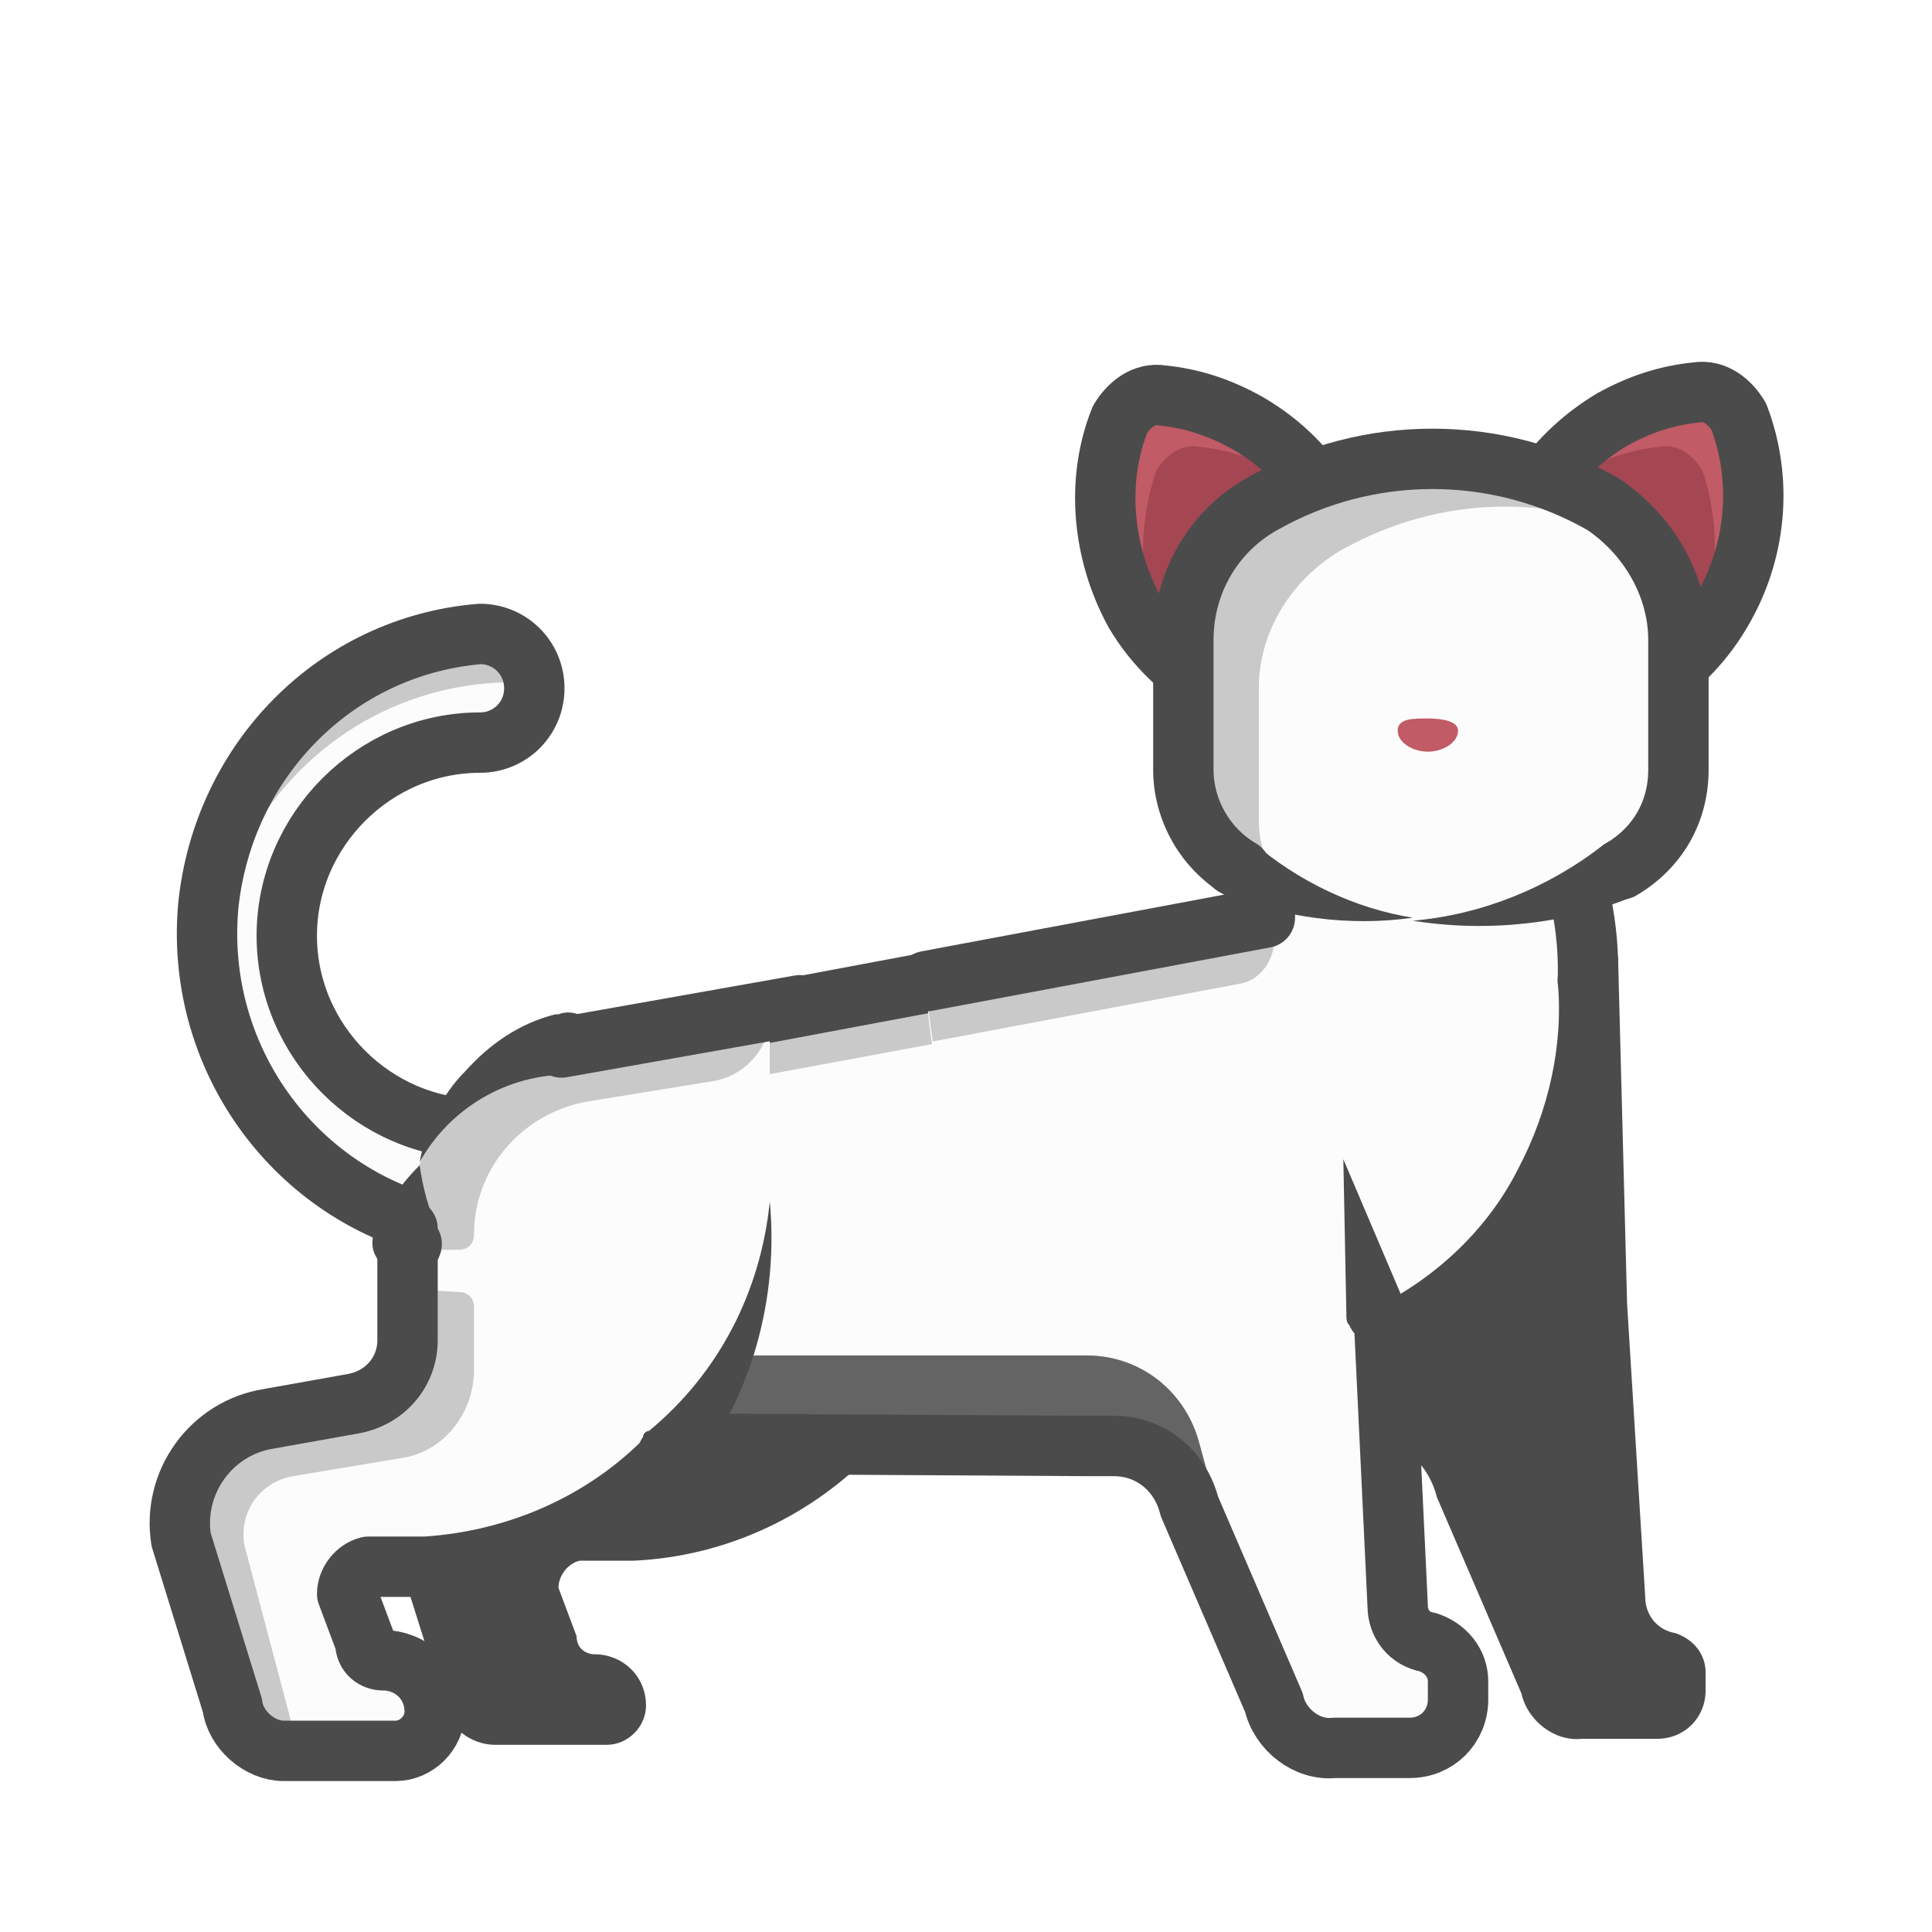
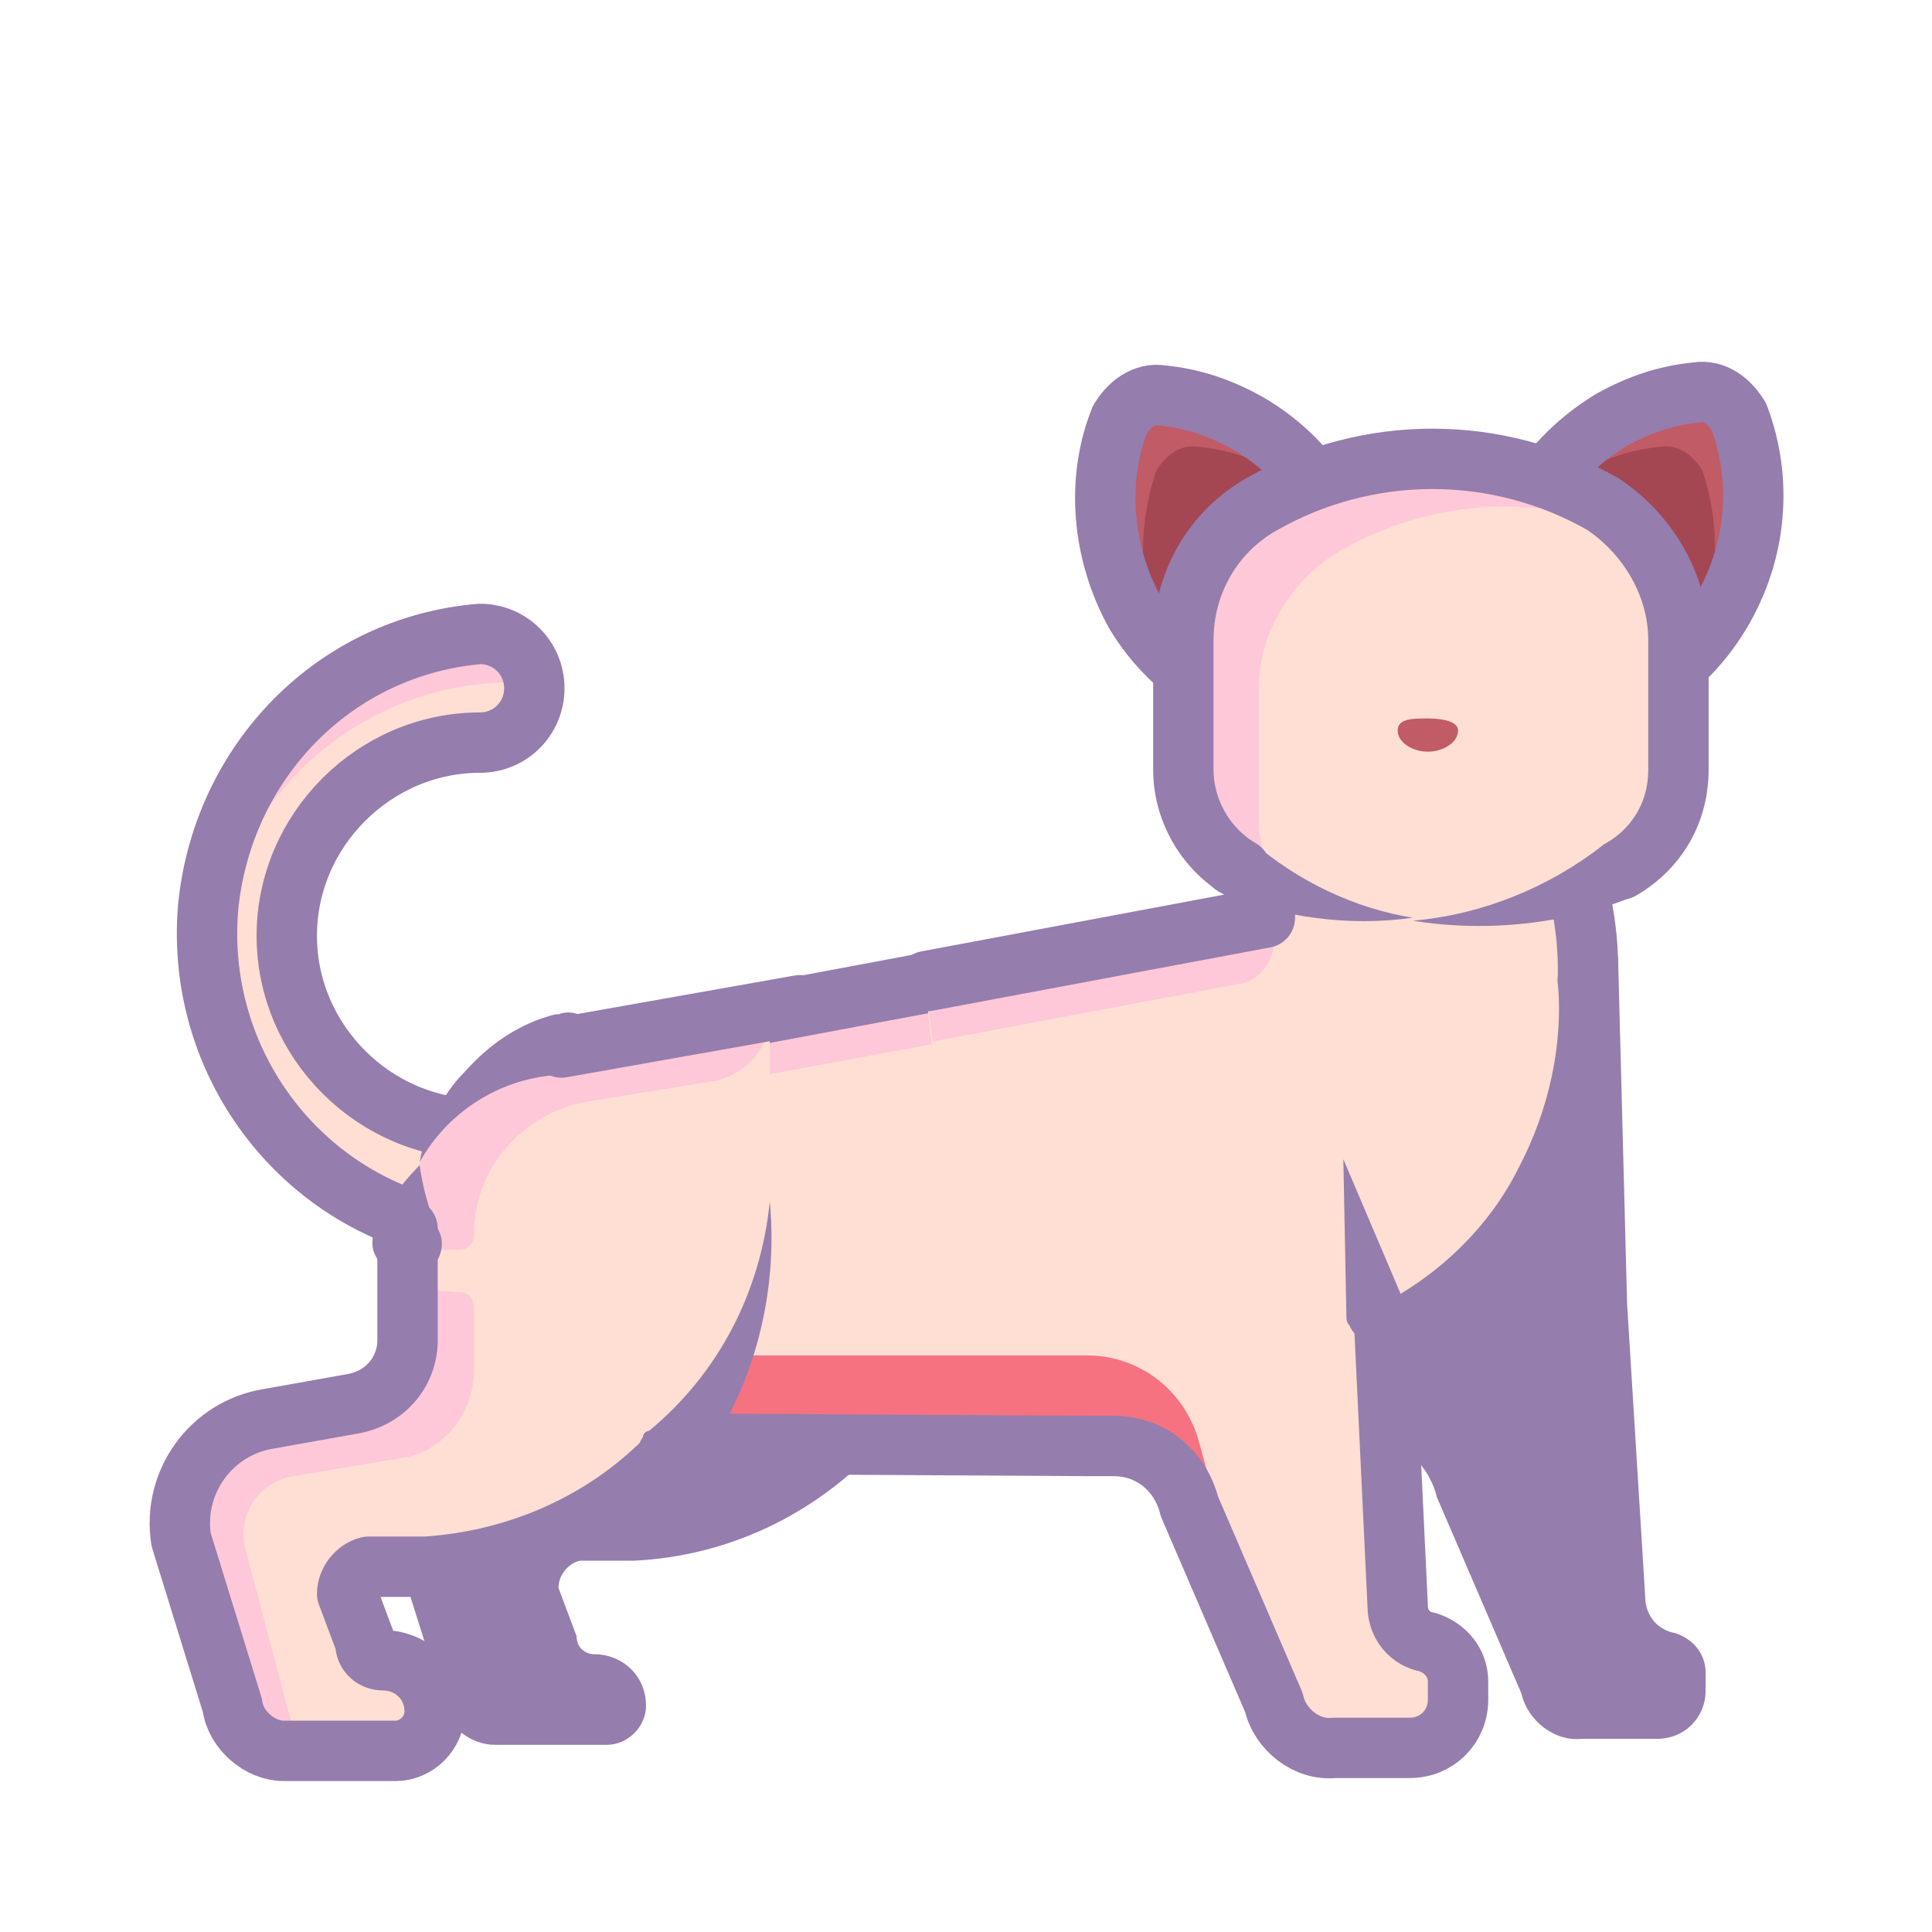
- <svg xmlns="http://www.w3.org/2000/svg" id="Layer_1" x="0" y="0" enable-background="new 0 0 64 64" version="1.1" viewBox="0 0 64 64" xml:space="preserve">
-   <style>.st0{fill:#e4e5e7}.st0,.st1,.st2{display:none}.st1{fill:none;stroke:#4b4b4b;stroke-width:2;stroke-linecap:round;stroke-linejoin:round}.st2{fill:#fcfcfc}.st3{fill:#c9c9c9}.st4{fill:#fcfcfc}.st5{fill:none;stroke:#4b4b4b;stroke-width:2;stroke-linecap:round;stroke-linejoin:round}.st6{fill:#c15b65}.st7{fill:#a54653}.st8{fill:#4b4b4b}.st9{fill:#646464}.st10{fill:#fcfcfc}</style>
+ <svg xmlns="http://www.w3.org/2000/svg" xml:space="preserve" id="Layer_1" x="0" y="0" enable-background="new 0 0 64 64" version="1.1" viewBox="0 0 64 64">
+   <style>
+     .st0{display:none;fill:#E0BBE4;}
+ 	.st1{display:none;fill:none;stroke:#957DAD;stroke-width:2;stroke-linecap:round;stroke-linejoin:round;}
+ 	.st2{display:none;fill:#D291BC;}
+ 	.st3{fill:#FEC8D8;}
+ 	.st4{fill:#FFDFD3;}
+ 	.st5{fill:none;stroke:#957DAD;stroke-width:2;stroke-linecap:round;stroke-linejoin:round;}
+ 	.st6{fill:#C15B65;}
+ 	.st7{fill:#A54653;}
+ 	.st8{fill:#957DAD;}
+ 	.st9{fill:#F67280;}
+ 	.st10{fill:#D291BC;}
+   </style>
  <path d="M49.6 46.5 33.3 30.2c-3.6-3.6-9.4-3.6-13 0L9.8 40.7c-1 1-2.6 1-3.5 0L5 39.5c-.4-.5-1.2-.5-1.6-.1-.3.2-.4.5-.4.9v17.6h58V45.1c0-1.5-1.2-2.7-2.7-2.7-.7 0-1.4.3-1.9.8l-3.3 3.3c-.9 1-2.5 1-3.5 0z" class="st0" />
  <path d="M3 57.9h58" class="st1" />
  <path d="M42 15c0-.3.2-.5.5-.5h2.7c.5 0 .8.4.8.8 0 .5-.4.8-.8.8h-1.3c-.3 0-.5.2-.5.5s-.2.5-.5.5h-2.7c-.5 0-.8-.4-.8-.8 0-.5.4-.8.8-.8h1.3c.3 0 .5-.2.5-.5z" class="st2" />
  <path d="M46.8 18.7c0-.2-.1-.3-.3-.3H45c-.3 0-.5.2-.5.5s.2.5.5.5h.8c.2 0 .3.1.3.3 0 .2.1.3.3.3h1.5c.3 0 .5-.2.5-.5s-.2-.5-.4-.5h-.8c-.2 0-.4-.1-.4-.3z" class="st2" />
  <circle cx="43.5" cy="26.6" r=".7" class="st2" />
  <circle cx="42.7" cy="20.5" r=".7" class="st2" />
  <circle cx="39.3" cy="21.9" r="1.1" class="st2" />
  <circle cx="38.7" cy="13.5" r=".3" class="st2" />
  <circle cx="49.7" cy="21.9" r=".4" class="st2" />
  <circle cx="46.5" cy="27.5" r="1.1" class="st2" />
  <circle cx="50.8" cy="18.8" r=".4" class="st2" />
  <path d="M16.2 11.7c0-.4-.3-.6-.6-.6h-3.4c-.6 0-1.1.5-1.1 1.1 0 .6.5 1.1 1.1 1.1h1.7c.4 0 .6.3.6.6 0 .4.3.6.6.6h3.4c.6 0 1.1-.5 1.1-1.1 0-.6-.5-1.1-1.1-1.1h-1.7c-.3 0-.6-.3-.6-.6z" class="st2" />
  <path d="M10.1 16.5c0-.2.2-.4.4-.4h2c.3 0 .6.3.6.6s-.3.6-.6.6h-1c-.2 0-.4.2-.4.4s-.2.4-.4.4h-2c-.3 0-.6-.3-.6-.6s.3-.6.6-.6h1c.2 0 .4-.2.4-.4z" class="st2" />
  <circle cx="14.3" cy="26.6" r=".9" class="st2" />
  <circle cx="15.4" cy="18.7" r=".9" class="st2" />
  <circle cx="19.6" cy="20.5" r="1.4" class="st2" />
  <circle cx="20.5" cy="9.8" r=".5" class="st2" />
  <circle cx="6.5" cy="20.5" r=".5" class="st2" />
  <circle cx="10.6" cy="27.7" r="1.4" class="st2" />
  <circle cx="5" cy="16.6" r=".5" class="st2" />
  <path d="m55.3 44.4-2.1 2.1c-1 1-2.6 1-3.5 0L33.3 30.2c-.8-.8-1.8-1.5-2.9-2-1.2-.5-2.6.1-3.1 1.3-.1.3-.2.6-.2.9 0 4 1.6 7.9 4.4 10.7l6.2 6.2c4 4 10.6 4 14.6 0l3-2.9z" class="st2" />
  <circle cx="51.8" cy="9.6" r="3.5" class="st2" />
  <path d="M24.8 40.9h-8.9c-5.5-.5-9.5-5.4-9-10.9.5-4.8 4.2-8.6 9-9 1 0 1.8.8 1.8 1.8s-.8 1.8-1.8 1.8c-3.5 0-6.4 2.9-6.4 6.4 0 3.5 2.9 6.4 6.4 6.4h8.9c1 0 1.8.8 1.8 1.8s-.8 1.7-1.8 1.7z" class="st3" />
  <path d="M17 38.9c-2.4 0-4.5-1.3-5.6-3.4-2.5-2.5-2.5-6.5-.1-9 1.2-1.2 2.8-1.9 4.5-1.9 1 0 1.8-.8 1.8-1.8v-.1c-.2-.1-.4-.1-.6-.1-5.5 0-9.9 4.4-10 9.9 0 1.8.5 3.6 1.5 5.2 1.9 2.1 4.6 3.3 7.4 3.3h8.9c1 0 1.8-.8 1.8-1.8v-.1c-.2-.1-.4-.1-.6-.1h-9z" class="st4" />
  <path d="M24.8 40.9h-8.9c-5.5-.5-9.5-5.4-9-10.9.5-4.8 4.2-8.6 9-9 1 0 1.8.8 1.8 1.8s-.8 1.8-1.8 1.8c0 0 0 0 0 0-3.5 0-6.4 2.9-6.4 6.4 0 3.5 2.9 6.4 6.4 6.4h8.9c1 0 1.8.8 1.8 1.8s-.8 1.7-1.8 1.7z" class="st5" />
  <path d="M37.6 20.3c1.3 2.2 3.8 3.6 6.4 3.6 2-3.5.8-7.9-2.7-9.9-.9-.5-1.8-.8-2.8-.9-.6-.1-1.1.3-1.4.8-.8 2-.6 4.4.5 6.4z" class="st6" />
  <path d="M38.9 22c1.3 2.2 3.7 3.6 6.3 3.6 2-3.5.7-8-2.8-9.9-.8-.5-1.7-.8-2.7-.9-.6-.1-1.1.3-1.4.8-.7 2.1-.6 4.5.6 6.4z" class="st7" />
  <path d="M37.6 20.3c1.3 2.2 3.8 3.6 6.4 3.6 2-3.5.8-7.9-2.7-9.9-.9-.5-1.8-.8-2.8-.9-.6-.1-1.1.3-1.4.8-.8 2-.6 4.4.5 6.4z" class="st5" />
  <path d="M57 20.3c-1.3 2.2-3.7 3.6-6.3 3.6-2-3.5-.8-7.9 2.7-10 .9-.5 1.8-.8 2.8-.9.6-.1 1.1.3 1.4.8.8 2.1.6 4.5-.6 6.5z" class="st6" />
  <path d="M55.8 22c-1.3 2.2-3.7 3.6-6.3 3.6-2-3.5-.7-8 2.8-9.9.8-.5 1.7-.8 2.7-.9.6-.1 1.1.3 1.4.8.7 2.1.5 4.5-.6 6.4z" class="st7" />
  <path d="M57 20.3c-1.3 2.2-3.7 3.6-6.3 3.6-2-3.5-.8-7.9 2.7-10 .9-.5 1.8-.8 2.8-.9.6-.1 1.1.3 1.4.8.8 2.1.6 4.5-.6 6.5z" class="st5" />
  <path d="M20.4 40.8v3.6c0 1-.7 1.9-1.8 2.1l-2.7.5c-1.9.3-3.2 2.1-2.9 4l1.7 5.4c.1.8.9 1.4 1.7 1.4h3.7c.7 0 1.3-.6 1.3-1.3 0-1-.8-1.7-1.7-1.7-.3 0-.6-.2-.6-.6l-.6-1.6c0-.4.3-.8.7-.9H21c6.3-.3 11.3-5.6 11.3-11.9v-6.3l-6.9 1.2c-2.8.6-5 3.1-5 6.1z" class="st8" />
  <path d="m53.9 43.2-.3-11.5-25.5 2.6-.6 10.8 16.8 2.5h.8c1.2 0 2.2.8 2.5 2l2.8 6.5c.2.9 1.1 1.6 2 1.5h2.5c.9 0 1.6-.7 1.6-1.6v-.6c0-.6-.4-1.1-1-1.3-.6-.1-1-.6-1-1.2l-.6-9.7z" class="st8" />
  <path d="m45.5 39.8-.1-10-25.6 4.8-1.2 13.2 17.5.1h.8c1.2 0 2.2.8 2.5 2l2.8 6.5c.2.9 1.1 1.6 2 1.5h2.5c.9 0 1.6-.7 1.6-1.6v-.6c0-.6-.4-1.1-1-1.3-.6-.1-1-.6-1-1.2l-.8-13.4z" class="st4" />
  <path d="m23.3 44.9-2.2 2.9 15 .1h.8c1.2 0 2.2.8 2.5 2l.7 2.9h1l-1.4-5.1c-.5-1.7-2-2.8-3.7-2.8H23.3z" class="st9" />
  <path d="m20 36.6 25.4-4.7-.1-2-25.5 4.8-.6 10.8h.4z" class="st3" />
  <path d="m45.5 39.8-.1-10-25.6 4.8-1.2 13.2 17.5.1h.8c1.2 0 2.2.8 2.5 2l2.8 6.5c.2.9 1.1 1.6 2 1.5h2.5c.9 0 1.6-.7 1.6-1.6v0-.6c0-.6-.4-1.1-1-1.3h0c-.6-.1-1-.6-1-1.2l-.5-10.5" class="st5" />
  <path d="M41.9 21v9.4l-11.2 2.1c0 6.4 4.9 11.6 11 11.6s11-5.2 11-11.6c.1-6.1-4.6-11.2-10.8-11.5z" class="st4" />
  <path d="M41 32.6c.8-.1 1.3-.9 1.2-1.7 0-.2-.1-.3-.2-.5l-11.3 2.1c0 .7.1 1.3.2 2" class="st3" />
  <path d="M52.6 32.5c.1-4.8-2.8-9.1-7.3-10.9l-3.4.7v7.8l.4 1 .8 2.8c1.5 5.3 9.4 4.3 9.5-1.2v-.2z" class="st4" />
  <path d="m44.6 43.5-.1-5.1 2 4.7c.2.5 0 1.1-.5 1.3s-1.1 0-1.3-.5c-.1-.1-.1-.2-.1-.4z" class="st8" />
  <path d="M13.5 40.7v3.7c0 1-.7 1.9-1.8 2.1l-2.8.5c-1.9.3-3.2 2.1-2.9 4l1.7 5.5c.1.8.9 1.5 1.7 1.5h3.7c.7 0 1.3-.6 1.3-1.3 0-1-.8-1.7-1.7-1.7-.3 0-.6-.2-.6-.6l-.6-1.6c0-.4.3-.8.7-.9h1.9c6.4-.3 11.4-5.6 11.4-12v-6.3l-6.9 1.2c-3 .4-5.1 2.9-5.1 5.9z" class="st4" />
  <path d="M13.5 42.7v1.7c0 1-.7 1.9-1.8 2.1l-2.8.5c-1.9.3-3.2 2.1-2.9 4l1.7 5.5c.1.8.9 1.5 1.7 1.5h.5l-1.8-6.8c-.2-1.1.5-2.1 1.6-2.3l3.6-.6c1.4-.2 2.4-1.5 2.4-2.9v-2.1c0-.3-.2-.5-.5-.5l-1.7-.1z" class="st3" />
  <path d="M18.6 34.7c-2.9.5-5.1 3.1-5.1 6v.7h1.7c.3 0 .5-.2.5-.5 0-2.2 1.6-4 3.7-4.4l4.3-.7c1-.2 1.8-1.1 1.8-2.1v-.2l-6.9 1.2z" class="st3" />
  <path d="M21.5 47.4c2.3-1.9 3.7-4.6 4-7.6.3 3.2-.6 6.5-2.6 9-.3.4-1 .5-1.4.2-.4-.3-.5-1-.2-1.4 0-.1.1-.2.2-.2z" class="st8" />
  <path d="M13.5 40.7v3.7c0 1-.7 1.9-1.8 2.1l-2.8.5c-1.9.3-3.2 2.1-2.9 4 0 0 0 0 0 0l1.7 5.5c.1.8.9 1.5 1.7 1.5h3.7c.7 0 1.3-.6 1.3-1.3h0c0-1-.8-1.7-1.7-1.7h0c-.3 0-.6-.2-.6-.6l-.6-1.6c0-.4.3-.8.7-.9h1.9c3.1-.2 6-1.5 8.1-3.7" class="st5" />
  <path d="M13.9 38.6c.1.7.3 1.5.6 2.1.3.5.1 1.2-.5 1.5-.5.3-1.2.1-1.5-.5-.2-.3-.2-.6-.1-.9l.1-.1c.3-.8.8-1.5 1.4-2.1z" class="st8" />
  <path d="m26.5 33.3-7.9 1.4" class="st5" />
  <path d="M18.8 35.6c-2 0-3.9 1.1-4.9 2.9.2-1.1.7-2.2 1.5-3 .8-.9 1.8-1.6 3-1.9h.1c.5-.2 1.1.1 1.3.7.2.5-.1 1.1-.7 1.3h-.3z" class="st8" />
  <path d="M52.6 32.5c.2-6.1-4.6-11.2-10.7-11.5v9.4l-11.2 2.1" class="st5" />
  <path d="M45.6 43.3c2-1 3.7-2.6 4.7-4.6 1-1.9 1.5-4.1 1.3-6.2 0-.6.4-1 .9-1.1.6 0 1 .4 1.1.9v.1c-.2 2.4-1 4.8-2.5 6.8-1.3 2-3.3 3.4-5.5 4.1z" class="st8" />
  <path d="M53.6 21.4h-3.3c-1.9 0-3.4-1.5-3.4-3.4v-2.2h3.7c2.4 0 4.3 1.9 4.3 4.3.1.7-.5 1.3-1.3 1.3z" class="st10" />
  <path d="M55.5 25.5v-4.3c0-1.8-1-3.5-2.5-4.5-3.5-2-7.8-2-11.3 0-1.6.9-2.6 2.6-2.6 4.5v4.3c0 1.3.7 2.6 1.9 3.3 3.9 2.3 8.7 2.3 12.7 0 1.1-.7 1.9-1.9 1.8-3.3z" class="st4" />
  <path d="M41.7 27.2v-4.4c0-1.8 1-3.5 2.6-4.5 3.1-1.8 6.7-2 10-.6-.4-.4-.8-.7-1.2-1-3.5-2-7.8-2-11.3 0-1.6.9-2.6 2.6-2.6 4.5v4.3c0 1.3.7 2.6 1.9 3.2.5.3 1 .5 1.5.7-.6-.5-.9-1.4-.9-2.2z" class="st3" />
  <path d="M53.7 28.8h0c1.2-.7 1.9-1.9 1.9-3.3v-4.3c0-1.8-1-3.5-2.5-4.5h0c-3.5-2-7.8-2-11.3 0h0c-1.6.9-2.6 2.6-2.6 4.5v4.3c0 1.3.7 2.6 1.9 3.3h0" class="st5" />
  <path d="M46.8 30.5c2.3-.2 4.5-1.1 6.3-2.5.4-.3 1.1-.2 1.4.2.3.4.2 1.1-.2 1.4-.1 0-.1.1-.2.1-2.2.9-4.8 1.2-7.3.8z" class="st8" />
  <path d="M41.5 27.9c1.5 1.3 3.4 2.2 5.3 2.5-2.1.3-4.3 0-6.3-.8-.5-.2-.8-.8-.6-1.3.2-.5.8-.8 1.3-.6.1.1.2.1.3.2z" class="st8" />
  <path d="M48.3 24.2c0 .4-.5.7-1 .7s-1-.3-1-.7.5-.4 1-.4 1 .1 1 .4z" class="st6" />
</svg>
